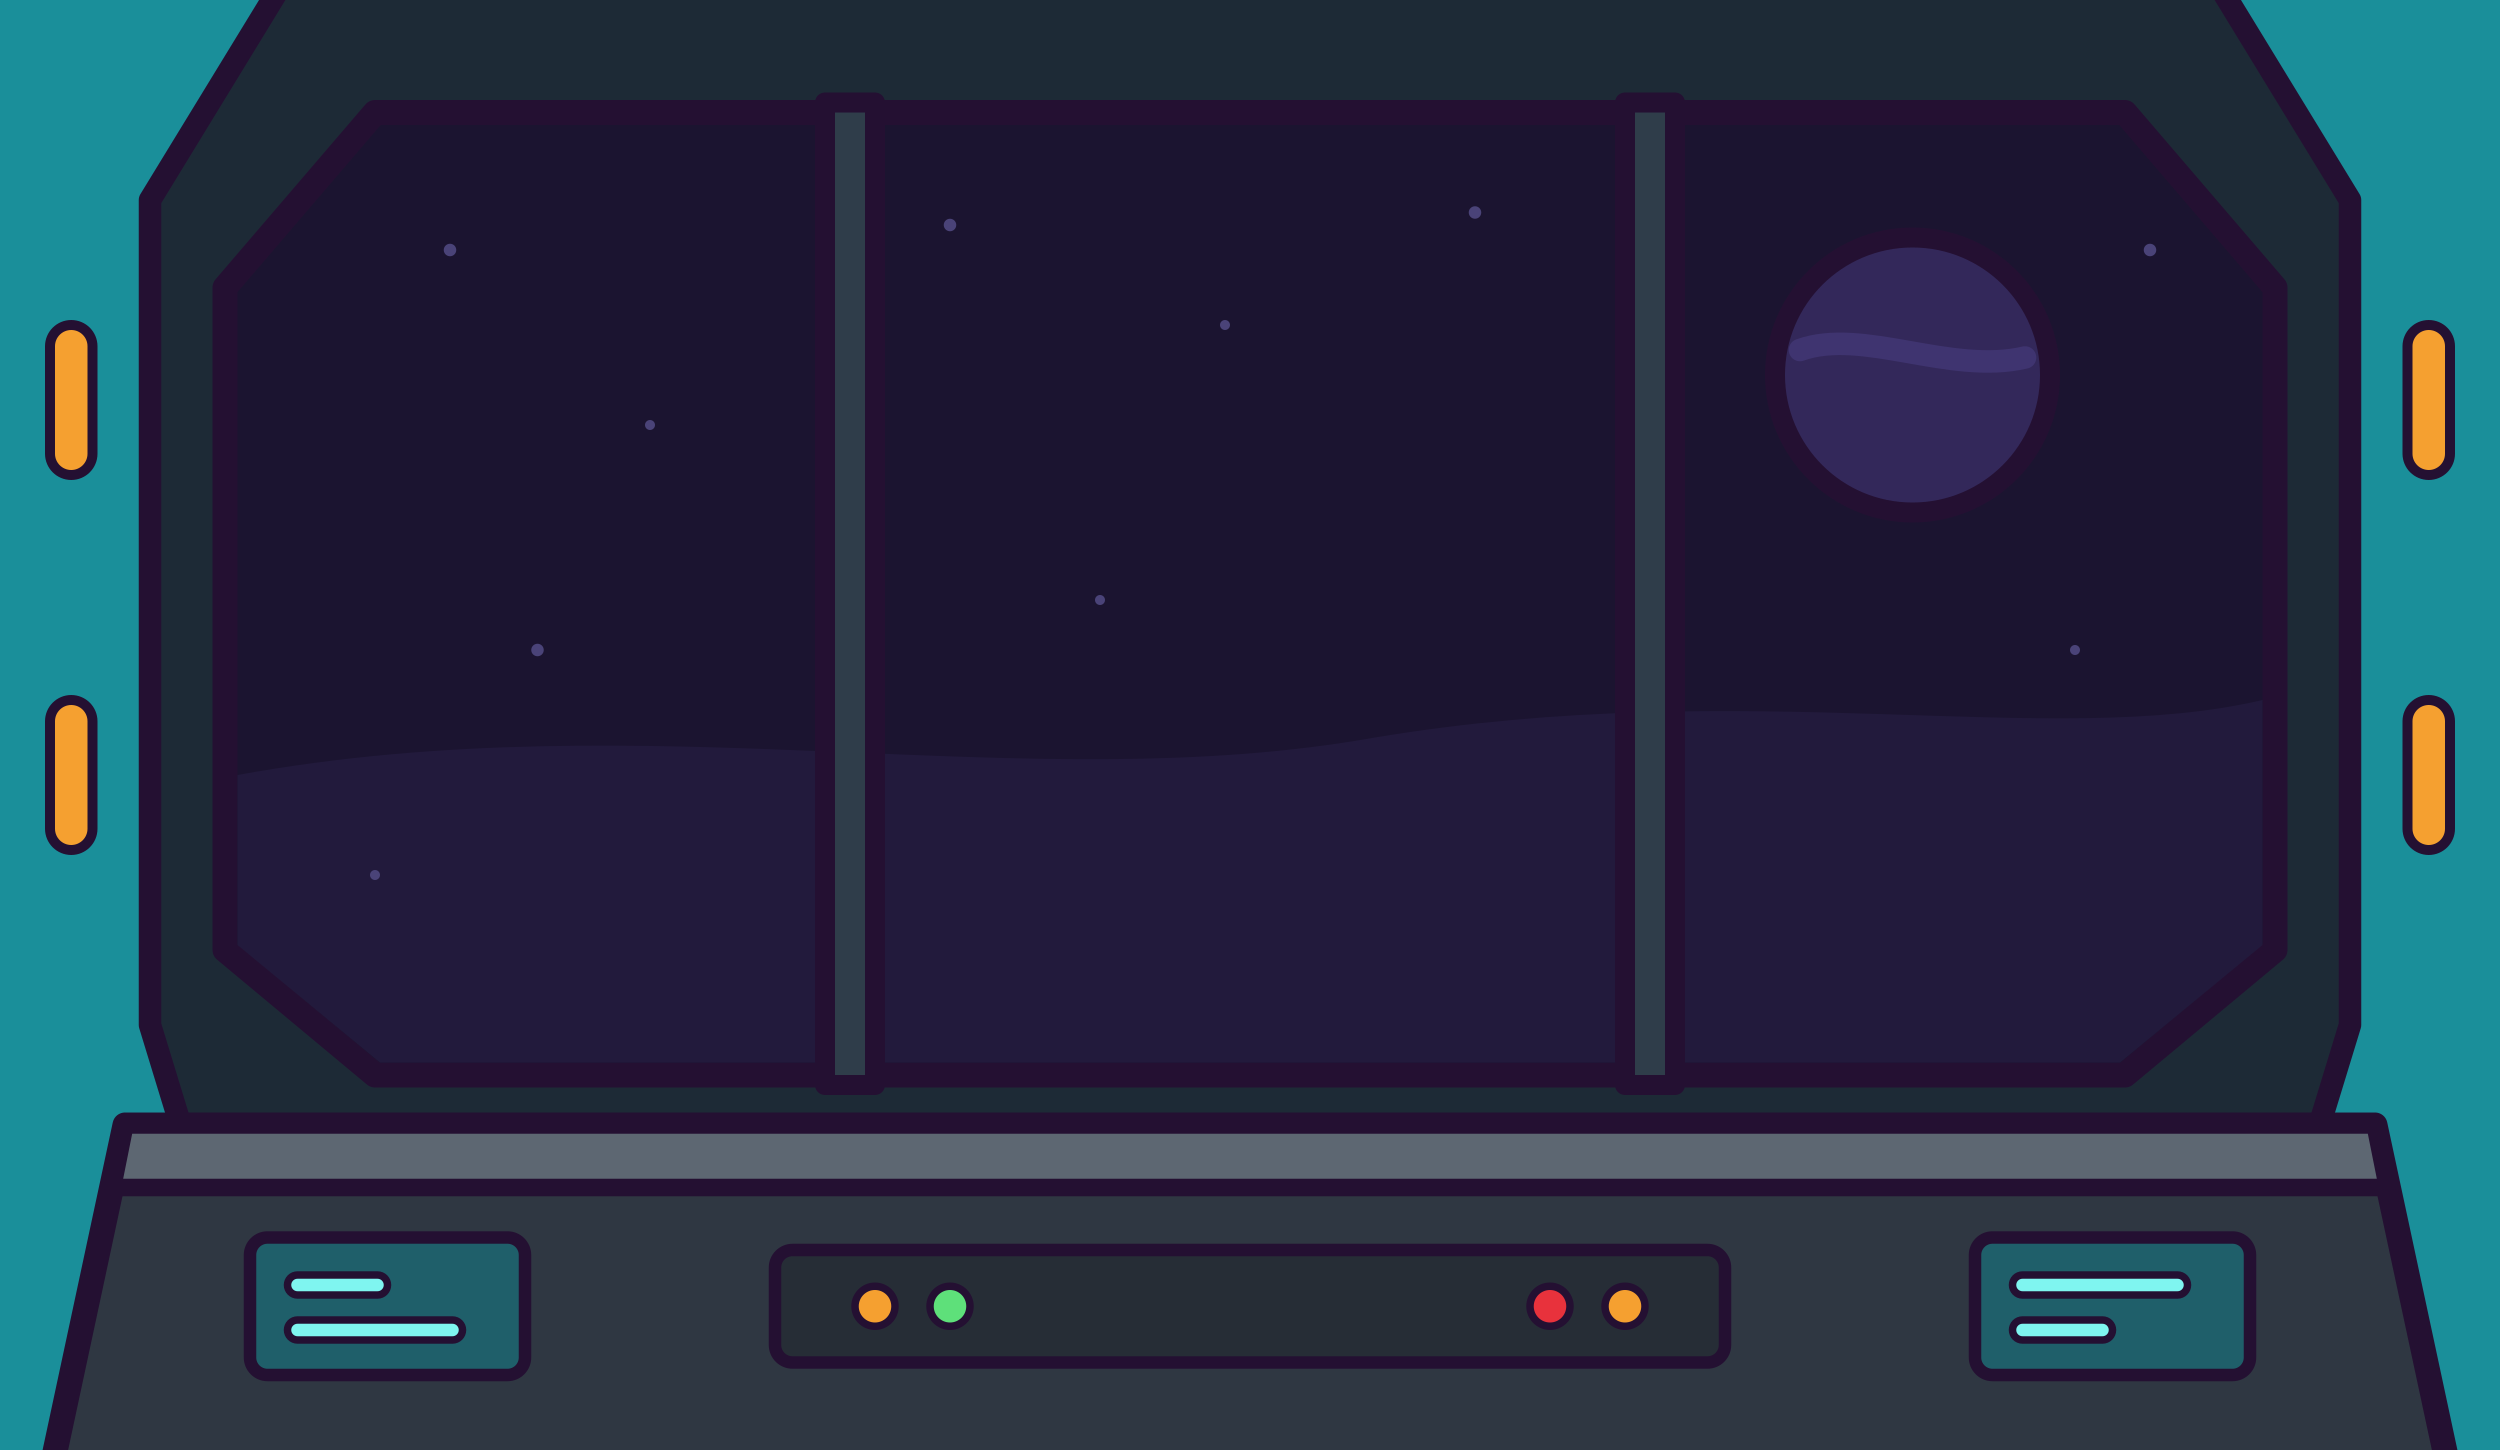
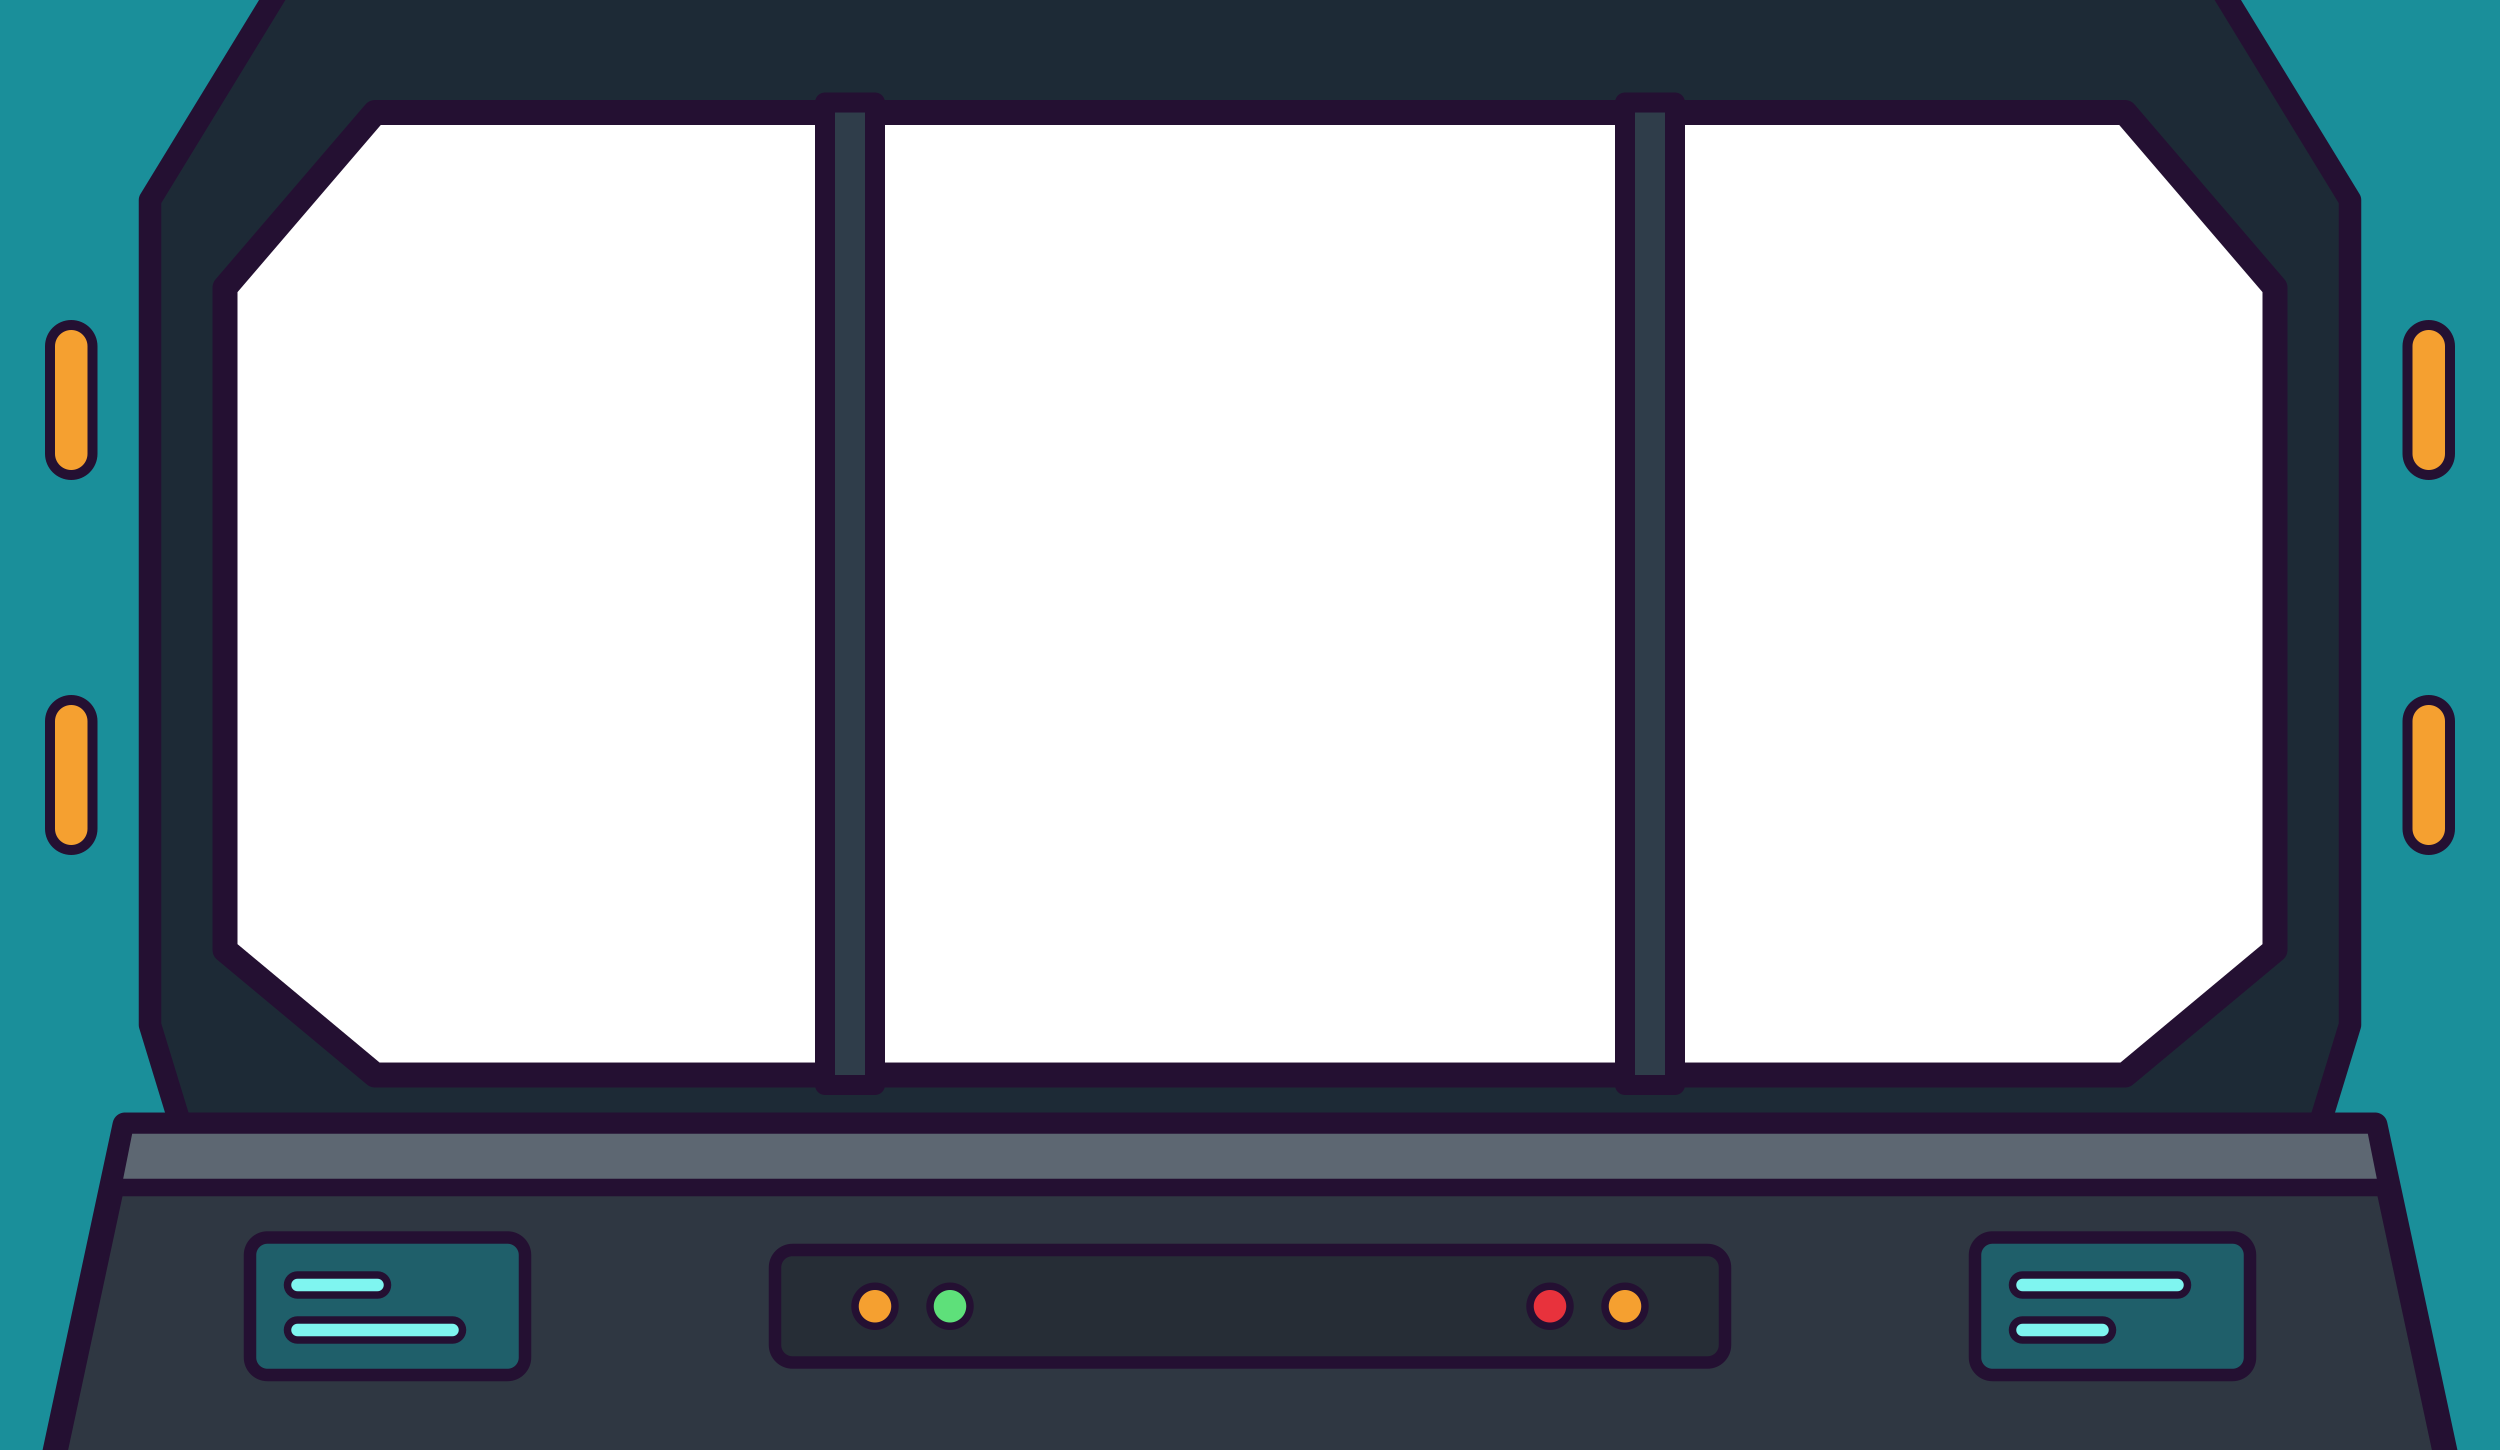
<svg xmlns="http://www.w3.org/2000/svg" width="2000" height="1160" viewBox="0 0 2000 1160">
-   <rect width="2000" height="1160" fill="#1d2a36" />
-   <path d="M300 90 L1700 90 L1820 230 L1820 760 L1700 860 L300 860 L180 760 L180 230 Z" fill="#1b1430" stroke="#241032" stroke-width="20" stroke-linejoin="round" />
-   <path d="M190 620 C520 560, 820 640, 1100 590 C1400 540, 1640 600, 1810 560 L1810 756 L1696 850 L304 850 L190 756 Z" fill="#221a3c" />
-   <circle cx="1530" cy="300" r="110" fill="#33285a" stroke="#241032" stroke-width="16" />
-   <path d="M1440 280 C1490 262, 1560 300, 1620 286" fill="none" stroke="#3f3470" stroke-width="18" stroke-linecap="round" />
-   <g fill="#4a4378">
-     <circle cx="360" cy="200" r="5" />
-     <circle cx="520" cy="340" r="4" />
-     <circle cx="760" cy="180" r="5" />
-     <circle cx="980" cy="260" r="4" />
-     <circle cx="1180" cy="170" r="5" />
-     <circle cx="1340" cy="420" r="4" />
-     <circle cx="430" cy="520" r="5" />
-     <circle cx="1660" cy="520" r="4" />
-     <circle cx="300" cy="700" r="4" />
-     <circle cx="1720" cy="200" r="5" />
-     <circle cx="880" cy="480" r="4" />
-   </g>
+   <path fill="#1d2a36" fill-rule="evenodd" d="M0 0 H2000 V1160 H0 Z M300 90 L1700 90 L1820 230 L1820 760 L1700 860 L300 860 L180 760 L180 230 Z" />
+   <path d="M300 90 L1700 90 L1820 230 L1820 760 L1700 860 L300 860 L180 760 L180 230 Z" fill="none" stroke="#241032" stroke-width="20" stroke-linejoin="round" />
  <g fill="#2f3d4a" stroke="#241032" stroke-width="16" stroke-linejoin="round">
    <path d="M660 82 L700 82 L700 868 L660 868 Z" />
    <path d="M1300 82 L1340 82 L1340 868 L1300 868 Z" />
  </g>
  <g stroke="#241032" stroke-width="18" stroke-linejoin="round">
    <path d="M-20 -20 L230 -20 L120 160 L120 820 L230 1180 L-20 1180 Z" fill="#1a8f9a" />
    <path d="M2020 -20 L1770 -20 L1880 160 L1880 820 L1770 1180 L2020 1180 Z" fill="#1a8f9a" />
  </g>
  <g fill="#f5a030" stroke="#241032" stroke-width="8">
    <rect x="40" y="260" width="34" height="120" rx="17" />
    <rect x="40" y="560" width="34" height="120" rx="17" />
    <rect x="1926" y="260" width="34" height="120" rx="17" />
    <rect x="1926" y="560" width="34" height="120" rx="17" />
  </g>
  <path d="M100 900 L1900 900 L1960 1180 L40 1180 Z" fill="#2f3742" stroke="#241032" stroke-width="20" stroke-linejoin="round" />
  <path d="M100 900 L1900 900 L1910 950 L90 950 Z" fill="#5d6772" stroke="#241032" stroke-width="14" stroke-linejoin="round" />
  <g stroke="#241032" stroke-width="10" stroke-linejoin="round">
    <rect x="200" y="990" width="220" height="110" rx="14" fill="#1f5f6a" />
    <rect x="1580" y="990" width="220" height="110" rx="14" fill="#1f5f6a" />
    <rect x="620" y="1000" width="760" height="90" rx="14" fill="#262d36" />
  </g>
  <g fill="#7ff5f0" stroke="#241032" stroke-width="6">
    <rect x="230" y="1020" width="80" height="16" rx="8" />
    <rect x="230" y="1056" width="140" height="16" rx="8" />
    <rect x="1610" y="1020" width="140" height="16" rx="8" />
    <rect x="1610" y="1056" width="80" height="16" rx="8" />
  </g>
  <g stroke="#241032" stroke-width="6">
    <circle cx="700" cy="1045" r="16" fill="#f5a030" />
    <circle cx="760" cy="1045" r="16" fill="#5ee07a" />
    <circle cx="1240" cy="1045" r="16" fill="#e8323c" />
    <circle cx="1300" cy="1045" r="16" fill="#f5a030" />
  </g>
</svg>
